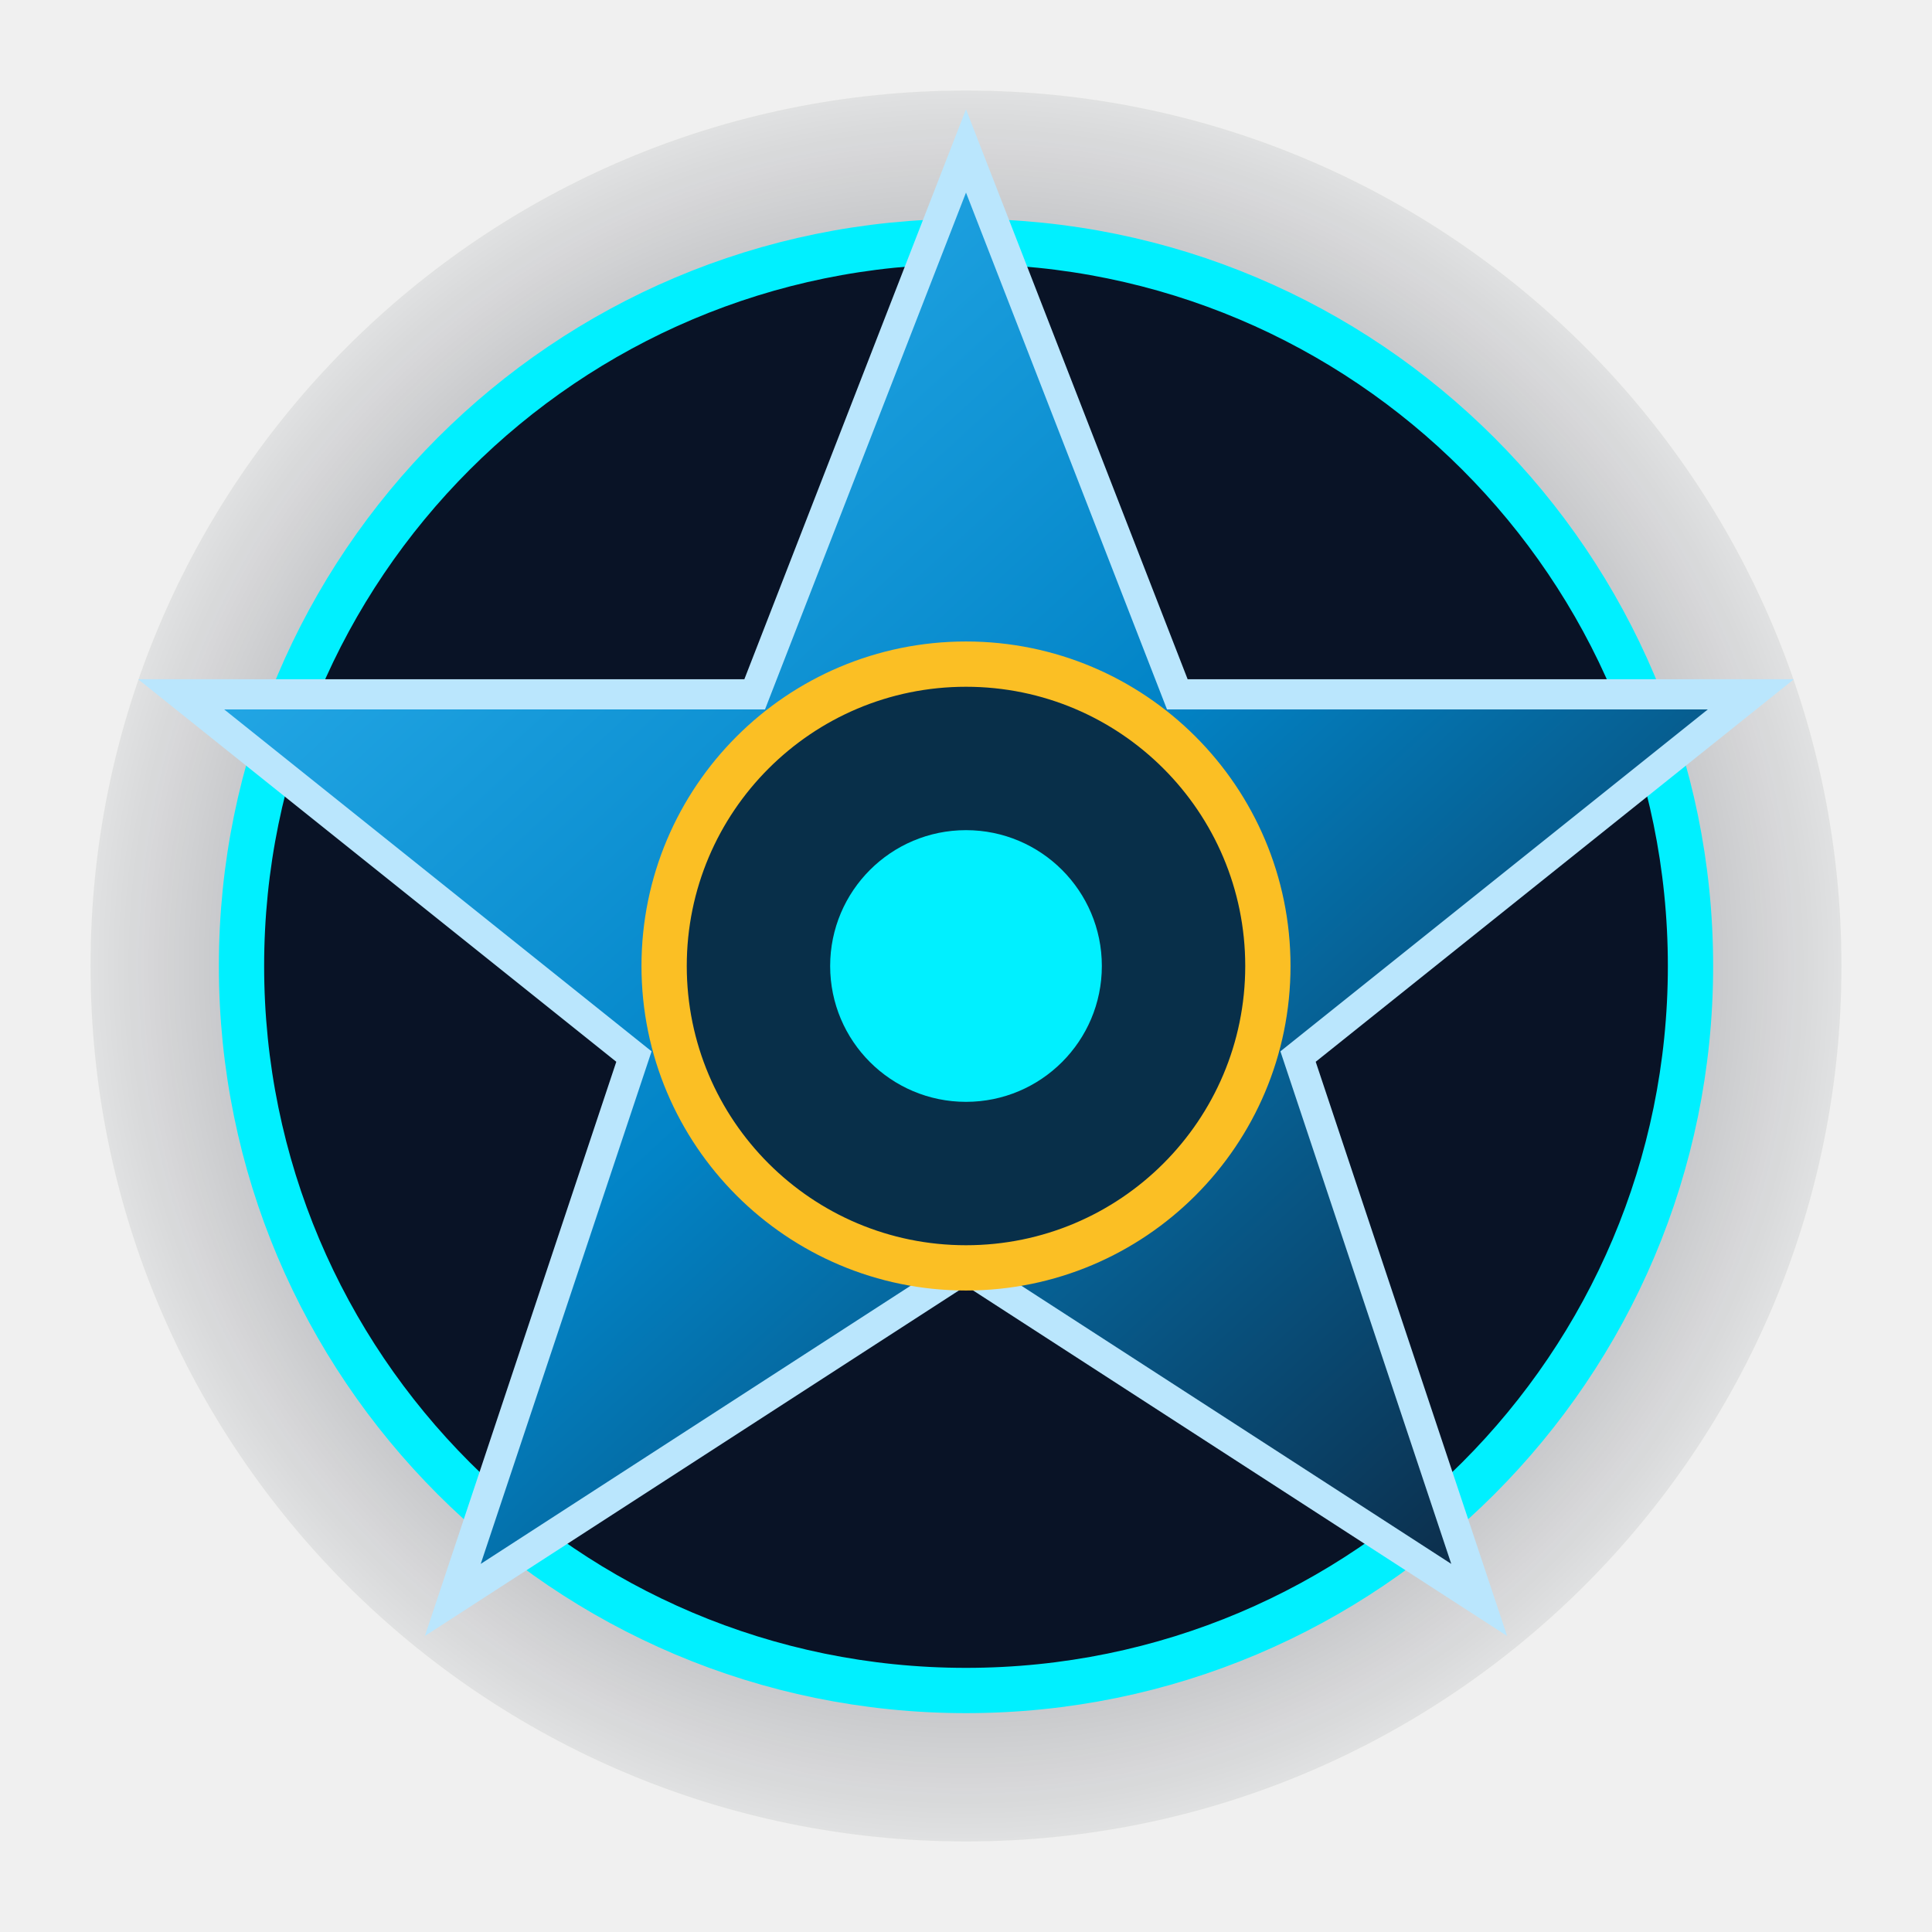
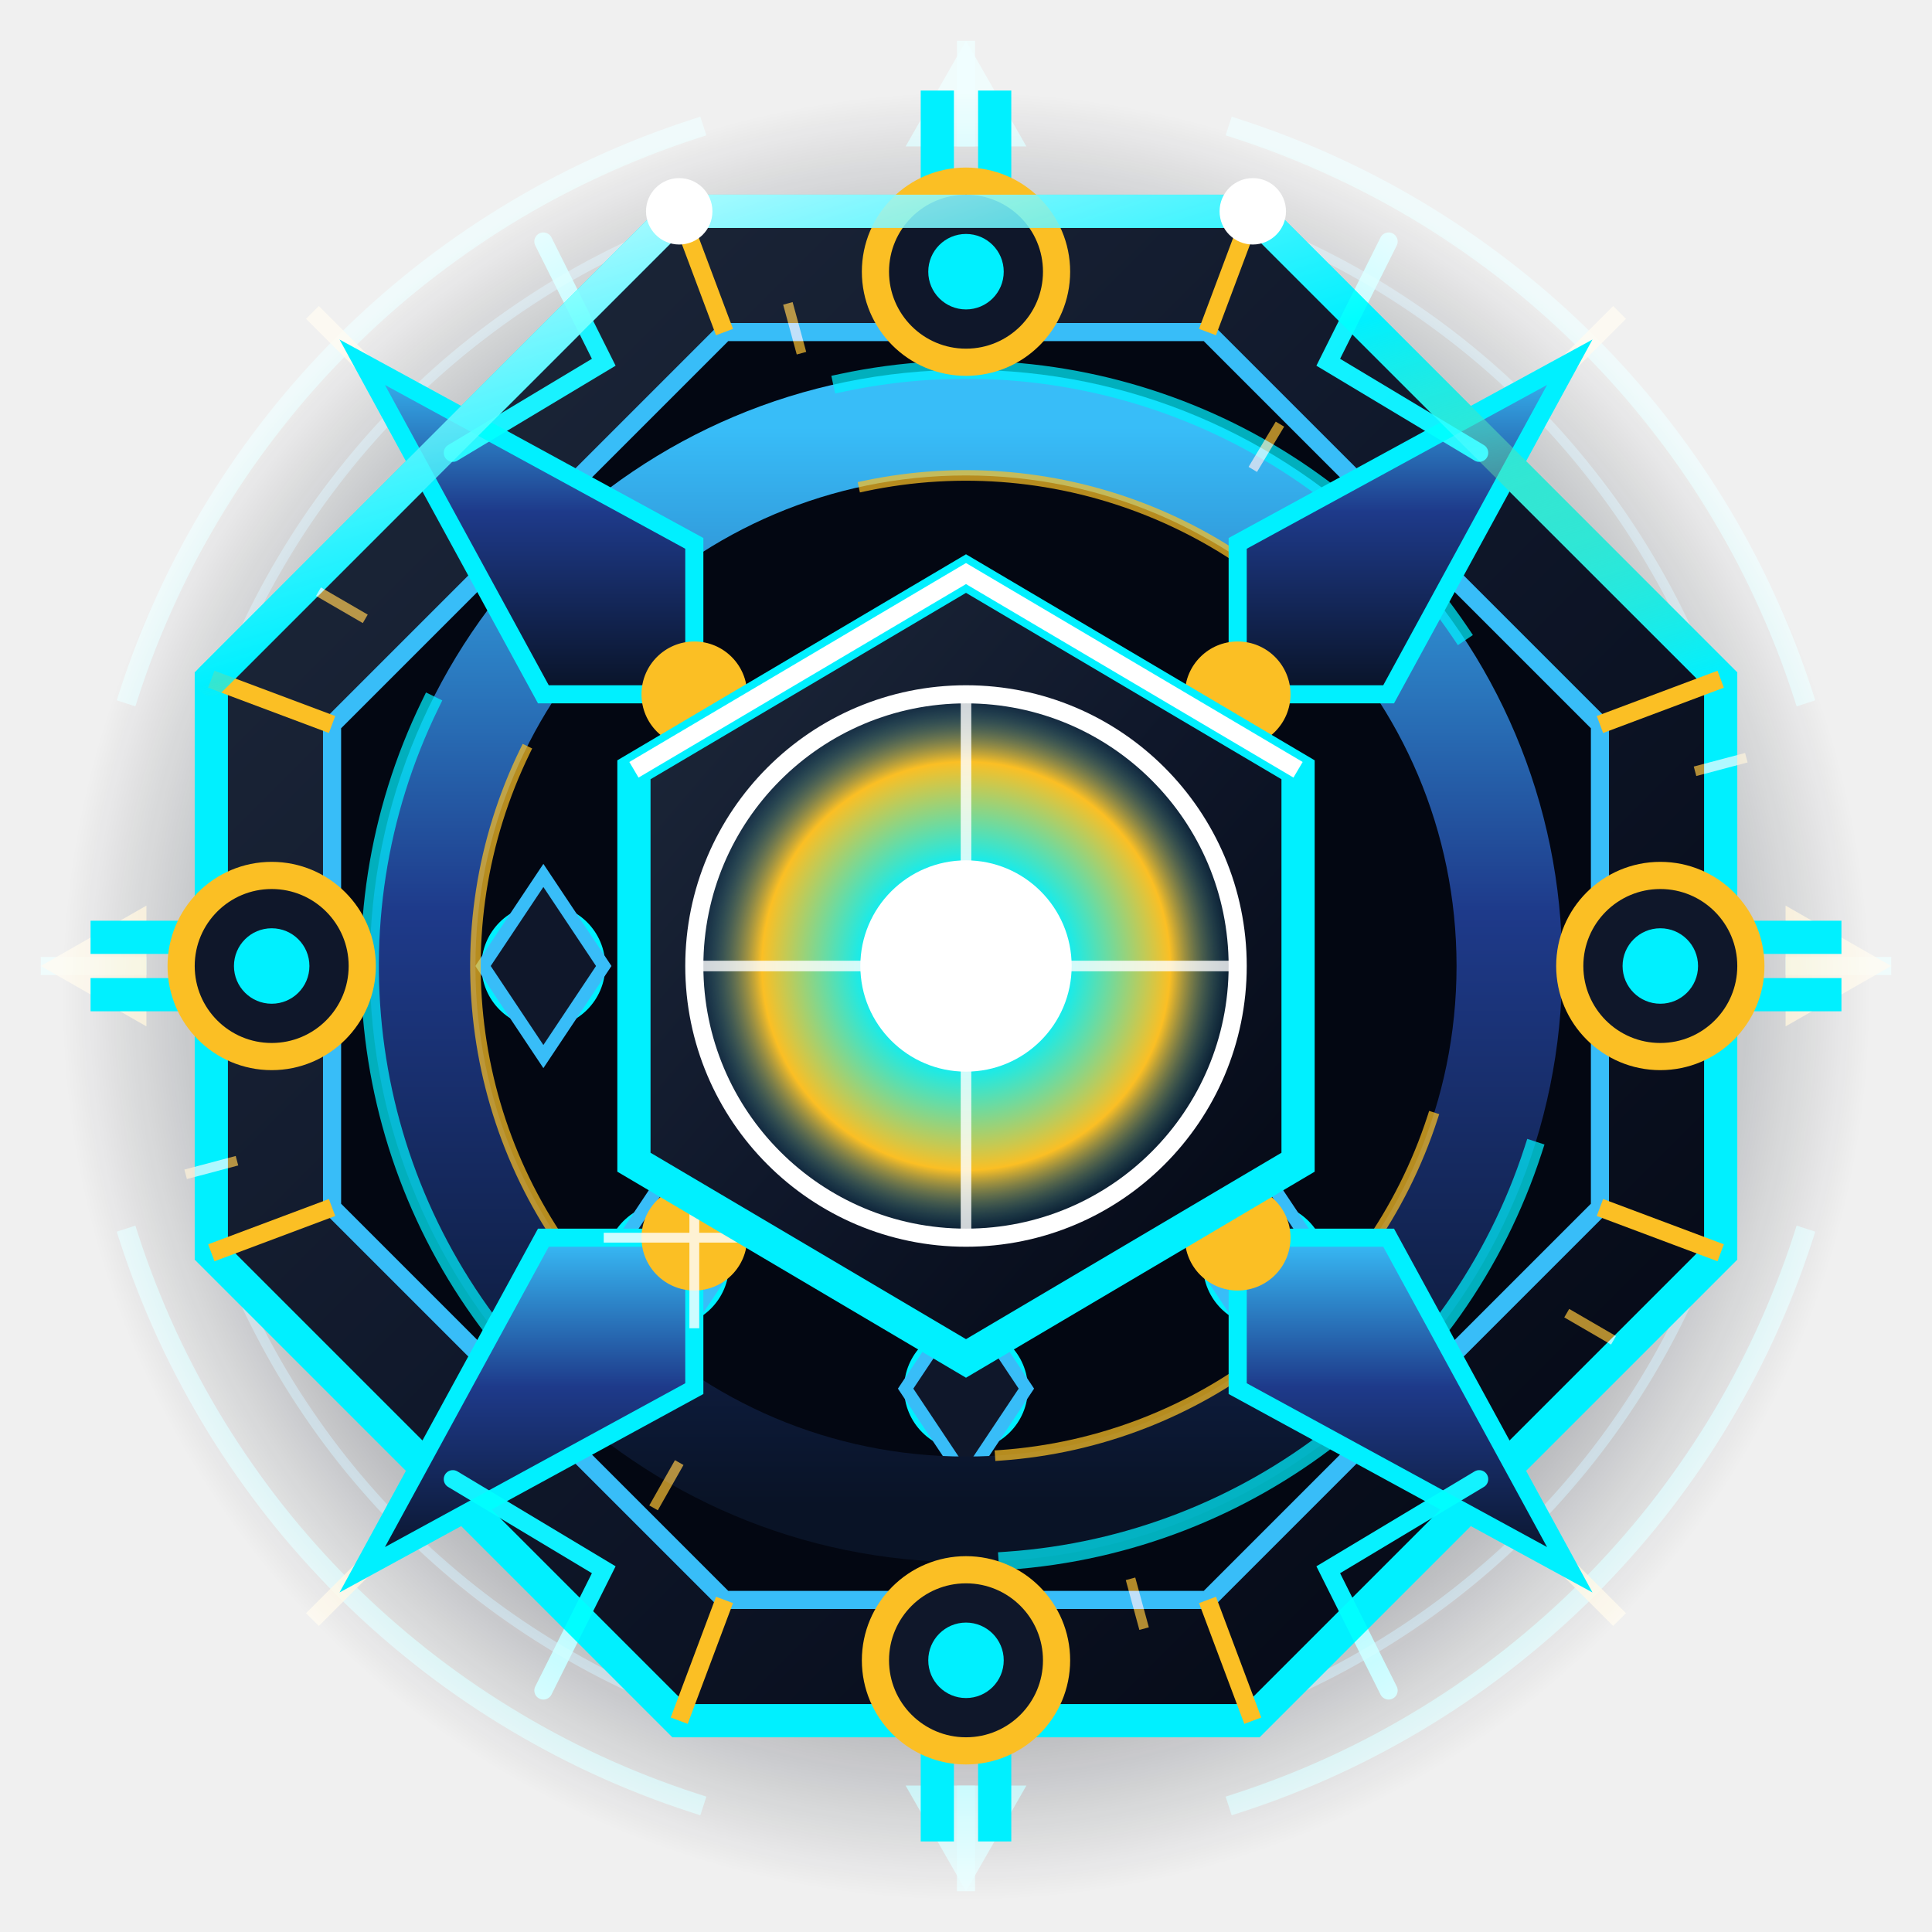
- <svg xmlns="http://www.w3.org/2000/svg" viewBox="0 0 128 128" fill="none">
+ <svg xmlns="http://www.w3.org/2000/svg" viewBox="0 0 128 128" fill="none" data-rig-id="station-core-rig" data-root-anchor="64,64" data-has-aura="true">
  <defs>
-     <radialGradient id="bgGlow" cx="50%" cy="50%" r="55%">
-       <stop offset="0%" stop-color="#0f2442" stop-opacity="0.75" />
+     <radialGradient id="sc-cast-shadow" cx="50%" cy="50%" r="50%">
+       <stop offset="0%" stop-color="#020617" stop-opacity="0.82" />
+       <stop offset="65%" stop-color="#030712" stop-opacity="0.42" />
      <stop offset="100%" stop-color="#030712" stop-opacity="0" />
    </radialGradient>
-     <linearGradient id="cyanArmor" x1="0%" y1="0%" x2="100%" y2="100%">
+     <radialGradient id="sc-aura-field" cx="50%" cy="50%" r="50%">
+       <stop offset="0%" stop-color="#00f0ff" stop-opacity="0.34" />
+       <stop offset="55%" stop-color="#0284c7" stop-opacity="0.16" />
+       <stop offset="100%" stop-color="#030712" stop-opacity="0" />
+     </radialGradient>
+     <linearGradient id="sc-obsidian" x1="0%" y1="0%" x2="100%" y2="100%">
+       <stop offset="0%" stop-color="#1e293b" />
+       <stop offset="50%" stop-color="#0f172a" />
+       <stop offset="100%" stop-color="#030712" />
+     </linearGradient>
+     <linearGradient id="sc-ring-plate" x1="0%" y1="0%" x2="0%" y2="100%">
      <stop offset="0%" stop-color="#38bdf8" />
-       <stop offset="50%" stop-color="#0284c7" />
-       <stop offset="100%" stop-color="#0f172a" />
+       <stop offset="45%" stop-color="#1e3a8a" />
+       <stop offset="100%" stop-color="#091326" />
    </linearGradient>
-     <linearGradient id="goldArmor" x1="0%" y1="0%" x2="100%" y2="100%">
-       <stop offset="0%" stop-color="#fde047" />
-       <stop offset="50%" stop-color="#f59e0b" />
-       <stop offset="100%" stop-color="#451a03" />
-     </linearGradient>
-     <linearGradient id="crimsonArmor" x1="0%" y1="0%" x2="100%" y2="100%">
-       <stop offset="0%" stop-color="#f87171" />
-       <stop offset="50%" stop-color="#dc2626" />
-       <stop offset="100%" stop-color="#450a0a" />
-     </linearGradient>
-     <linearGradient id="steelGrad" x1="0%" y1="0%" x2="100%" y2="100%">
-       <stop offset="0%" stop-color="#e2e8f0" />
-       <stop offset="50%" stop-color="#64748b" />
-       <stop offset="100%" stop-color="#1e293b" />
+     <radialGradient id="sc-core-sun" cx="50%" cy="50%" r="50%">
+       <stop offset="0%" stop-color="#ffffff" />
+       <stop offset="35%" stop-color="#00f0ff" />
+       <stop offset="75%" stop-color="#fbbf24" />
+       <stop offset="100%" stop-color="#0284c7" stop-opacity="0" />
+     </radialGradient>
+     <linearGradient id="sc-rim-light" x1="0%" y1="0%" x2="100%" y2="100%">
+       <stop offset="0%" stop-color="#ffffff" stop-opacity="0.95" />
+       <stop offset="50%" stop-color="#00f0ff" stop-opacity="0.8" />
+       <stop offset="100%" stop-color="#fbbf24" stop-opacity="0" />
    </linearGradient>
  </defs>
-   <circle cx="64" cy="64" r="58" fill="url(#bgGlow)" />
-   <circle cx="64" cy="64" r="48" fill="#091326" stroke="#00f0ff" stroke-width="3" />
-   <polygon points="64,10 78,46 116,46 86,70 98,106 64,84 30,106 42,70 12,46 50,46" fill="url(#cyanArmor)" stroke="#bae6fd" stroke-width="2" />
-   <circle cx="64" cy="64" r="20" fill="#082f49" stroke="#fbbf24" stroke-width="3" />
-   <circle cx="64" cy="64" r="9" fill="#00f0ff" />
+   <g id="part-shadow-cast" data-pivot="64,66" data-parent="root" data-z-index="1" data-blend="multiply" style="mix-blend-mode: multiply">
+     <circle cx="64" cy="66" r="60" fill="url(#sc-cast-shadow)" />
+   </g>
+   <g id="part-aura-ring-outer" data-pivot="64,64" data-parent="root" data-z-index="4" data-blend="screen" data-motion="spin-cw" style="mix-blend-mode: screen">
+     <circle cx="64" cy="64" r="62" fill="url(#sc-aura-field)" />
+     <path fill="none" stroke="#00f0ff" stroke-width="1.3" stroke-opacity="0.72" d="M119.45,82.02 A58.3,58.3 0 0,1 82.02,119.45 M45.98,119.45 A58.3,58.3 0 0,1 8.55,82.02 M8.55,45.98 A58.3,58.3 0 0,1 45.98,8.55 M82.02,8.55 A58.3,58.3 0 0,1 119.45,45.98" stroke-linecap="square" />
+     <path fill="none" stroke="#38bdf8" stroke-width="0.65" stroke-opacity="0.52" d="M114.12,80.29 A52.7,52.7 0 0,1 80.29,114.12 M47.71,114.12 A52.7,52.7 0 0,1 13.88,80.29 M13.88,47.71 A52.7,52.7 0 0,1 47.71,13.88 M80.29,13.88 A52.7,52.7 0 0,1 114.12,47.71" stroke-linecap="square" />
+     <line x1="118.3" y1="64" x2="125.3" y2="64" stroke="#00f0ff" stroke-width="1.2" stroke-opacity="0.82" />
+     <line x1="102.4" y1="102.4" x2="107.3" y2="107.3" stroke="#fbbf24" stroke-width="1.2" stroke-opacity="0.82" />
+     <line x1="64" y1="118.3" x2="64" y2="125.3" stroke="#00f0ff" stroke-width="1.2" stroke-opacity="0.82" />
+     <line x1="25.6" y1="102.4" x2="20.7" y2="107.3" stroke="#fbbf24" stroke-width="1.2" stroke-opacity="0.82" />
+     <line x1="9.7" y1="64" x2="2.7" y2="64" stroke="#00f0ff" stroke-width="1.2" stroke-opacity="0.82" />
+     <line x1="25.6" y1="25.6" x2="20.7" y2="20.7" stroke="#fbbf24" stroke-width="1.2" stroke-opacity="0.82" />
+     <line x1="64" y1="9.7" x2="64" y2="2.7" stroke="#00f0ff" stroke-width="1.2" stroke-opacity="0.82" />
+     <line x1="102.4" y1="25.6" x2="107.3" y2="20.7" stroke="#fbbf24" stroke-width="1.2" stroke-opacity="0.82" />
+     <polygon points="64,2.7 68,9.7 60,9.7" fill="#00f0ff" fill-opacity="0.82" />
+     <polygon points="64,125.3 68,118.3 60,118.3" fill="#00f0ff" fill-opacity="0.82" />
+     <polygon points="2.7,64 9.7,68 9.7,60" fill="#fbbf24" fill-opacity="0.82" />
+     <polygon points="125.3,64 118.3,68 118.3,60" fill="#fbbf24" fill-opacity="0.82" />
+   </g>
+   <g id="part-aura-ring-inner" data-pivot="64,64" data-parent="root" data-z-index="5" data-blend="screen" data-motion="spin-ccw" style="mix-blend-mode: screen">
+     <path fill="none" stroke="#fbbf24" stroke-width="0.9" stroke-opacity="0.68" d="M106.42,77.78 A44.6,44.6 0 0,1 67.11,108.49 M30.86,93.84 A44.6,44.6 0 0,1 23.91,44.45 M54.73,20.37 A44.6,44.6 0 0,1 100.98,39.06" stroke-linecap="square" />
+     <rect x="107" y="62.4" width="3.2" height="3.2" fill="#00f0ff" />
+     <rect x="84.7" y="101" width="3.2" height="3.2" fill="#00f0ff" />
+     <rect x="40.1" y="101" width="3.2" height="3.2" fill="#00f0ff" />
+     <rect x="17.8" y="62.4" width="3.2" height="3.2" fill="#00f0ff" />
+     <rect x="40.1" y="23.8" width="3.2" height="3.2" fill="#00f0ff" />
+     <rect x="84.7" y="23.8" width="3.2" height="3.2" fill="#00f0ff" />
+   </g>
+   <g id="part-defense-ring-outer" data-pivot="64,64" data-parent="root" data-z-index="15" data-blend="normal" data-motion="spin-cw">
+     <polygon points="45,14 83,14 114,45 114,83 83,114 45,114 14,83 14,45" fill="url(#sc-obsidian)" stroke="#00f0ff" stroke-width="2.2" stroke-linejoin="miter" stroke-miterlimit="3" />
+     <polygon points="48,22 80,22 106,48 106,80 80,106 48,106 22,80 22,48" fill="#030712" stroke="#38bdf8" stroke-width="1.2" />
+     <path d="M45 14 L48 22 M83 14 L80 22 M114 45 L106 48 M114 83 L106 80 M83 114 L80 106 M45 114 L48 106 M14 83 L22 80 M14 45 L22 48" stroke="#fbbf24" stroke-width="1.2" />
+   </g>
+   <g id="part-aux-stabilizer-1" data-pivot="83.8,83.8" data-parent="root" data-z-index="17" data-blend="normal">
+     <circle cx="83.8" cy="83.8" r="3.5" fill="#091326" stroke="#00f0ff" stroke-width="1.2" />
+     <path d="M79.8 83.8 L83.8 77.8 L87.8 83.8 L83.8 89.8 Z" fill="#0f172a" stroke="#38bdf8" stroke-width="0.85" />
+   </g>
+   <g id="part-aux-stabilizer-2" data-pivot="64,92" data-parent="root" data-z-index="18" data-blend="normal">
+     <circle cx="64" cy="92" r="3.5" fill="#091326" stroke="#00f0ff" stroke-width="1.2" />
+     <path d="M60 92 L64 86 L68 92 L64 98 Z" fill="#0f172a" stroke="#38bdf8" stroke-width="0.85" />
+   </g>
+   <g id="part-aux-stabilizer-3" data-pivot="44.2,83.8" data-parent="root" data-z-index="19" data-blend="normal">
+     <circle cx="44.2" cy="83.8" r="3.5" fill="#091326" stroke="#00f0ff" stroke-width="1.2" />
+     <path d="M40.2 83.8 L44.2 77.8 L48.2 83.8 L44.2 89.8 Z" fill="#0f172a" stroke="#38bdf8" stroke-width="0.85" />
+   </g>
+   <g id="part-aux-stabilizer-4" data-pivot="36,64" data-parent="root" data-z-index="20" data-blend="normal">
+     <circle cx="36" cy="64" r="3.5" fill="#091326" stroke="#00f0ff" stroke-width="1.2" />
+     <path d="M32 64 L36 58 L40 64 L36 70 Z" fill="#0f172a" stroke="#38bdf8" stroke-width="0.85" />
+   </g>
+   <g id="part-energy-ring-inner" data-pivot="64,64" data-parent="root" data-z-index="22" data-blend="normal" data-motion="spin-ccw">
+     <circle cx="64" cy="64" r="36" stroke="url(#sc-ring-plate)" stroke-width="7" />
+     <path fill="none" stroke="#00f0ff" stroke-width="1.2" stroke-opacity="0.72" d="M101.57,76.21 A39.5,39.5 0 0,1 66.76,103.4 M34.65,90.43 A39.5,39.5 0 0,1 28.5,46.68 M55.79,25.36 A39.5,39.5 0 0,1 96.75,41.91" stroke-linecap="square" />
+     <path fill="none" stroke="#fbbf24" stroke-width="0.7" stroke-opacity="0.72" d="M94.91,74.04 A32.5,32.5 0 0,1 66.27,96.42 M39.85,85.75 A32.5,32.5 0 0,1 34.79,49.75 M57.24,32.21 A32.5,32.5 0 0,1 90.94,45.83" stroke-linecap="square" />
+   </g>
+   <g id="part-radiator-wing-SW" data-pivot="46,82" data-parent="part-central-reactor" data-z-index="28" data-blend="normal" data-motion="deploy-wing">
+     <polygon points="24,104 46,92 46,82 36,82" fill="url(#sc-ring-plate)" stroke="#00f0ff" stroke-width="1.2" />
+     <circle cx="46" cy="82" r="3.5" fill="#fbbf24" />
+     <path d="M 40 82 H 52 M 46 76 V 88" stroke="#ffffff" stroke-width="0.65" stroke-opacity="0.8" />
+   </g>
+   <g id="part-radiator-wing-SE" data-pivot="82,82" data-parent="part-central-reactor" data-z-index="28" data-blend="normal" data-motion="deploy-wing">
+     <polygon points="104,104 82,92 82,82 92,82" fill="url(#sc-ring-plate)" stroke="#00f0ff" stroke-width="1.2" />
+     <circle cx="82" cy="82" r="3.5" fill="#fbbf24" />
+   </g>
+   <g id="part-radiator-wing-NW" data-pivot="46,46" data-parent="part-central-reactor" data-z-index="28" data-blend="normal" data-motion="deploy-wing">
+     <polygon points="24,24 46,36 46,46 36,46" fill="url(#sc-ring-plate)" stroke="#00f0ff" stroke-width="1.2" />
+     <circle cx="46" cy="46" r="3.5" fill="#fbbf24" />
+   </g>
+   <g id="part-radiator-wing-NE" data-pivot="82,46" data-parent="part-central-reactor" data-z-index="28" data-blend="normal" data-motion="deploy-wing">
+     <polygon points="104,24 82,36 82,46 92,46" fill="url(#sc-ring-plate)" stroke="#00f0ff" stroke-width="1.2" />
+     <circle cx="82" cy="46" r="3.5" fill="#fbbf24" />
+   </g>
+   <g id="part-central-reactor" data-pivot="64,64" data-parent="root" data-z-index="34" data-blend="normal" data-motion="pulse-core">
+     <polygon points="64,38 86,51 86,77 64,90 42,77 42,51" fill="url(#sc-obsidian)" stroke="#00f0ff" stroke-width="2.2" />
+     <circle cx="64" cy="64" r="18" fill="url(#sc-core-sun)" stroke="#ffffff" stroke-width="1.2" />
+     <path d="M64 46 L64 82 M46 64 L82 64" stroke="#ffffff" stroke-width="0.7" stroke-opacity="0.8" />
+     <circle cx="64" cy="64" r="7" fill="#ffffff" />
+   </g>
+   <g id="part-ciws-turret-E" data-pivot="110,64" data-parent="part-defense-ring-outer" data-z-index="40" data-blend="normal" data-motion="aim-rotate-360">
+     <rect x="112" y="61" width="10" height="2.2" fill="#00f0ff" />
+     <rect x="112" y="64.8" width="10" height="2.2" fill="#00f0ff" />
+     <circle cx="110" cy="64" r="6" fill="#0f172a" stroke="#fbbf24" stroke-width="1.8" />
+     <circle cx="110" cy="64" r="2.5" fill="#00f0ff" />
+   </g>
+   <g id="part-ciws-turret-W" data-pivot="18,64" data-parent="part-defense-ring-outer" data-z-index="40" data-blend="normal" data-motion="aim-rotate-360">
+     <rect x="6" y="61" width="10" height="2.2" fill="#00f0ff" />
+     <rect x="6" y="64.8" width="10" height="2.2" fill="#00f0ff" />
+     <circle cx="18" cy="64" r="6" fill="#0f172a" stroke="#fbbf24" stroke-width="1.8" />
+     <circle cx="18" cy="64" r="2.5" fill="#00f0ff" />
+   </g>
+   <g id="part-ciws-turret-S" data-pivot="64,110" data-parent="part-defense-ring-outer" data-z-index="40" data-blend="normal" data-motion="aim-rotate-360">
+     <rect x="61" y="112" width="2.2" height="10" fill="#00f0ff" />
+     <rect x="64.8" y="112" width="2.2" height="10" fill="#00f0ff" />
+     <circle cx="64" cy="110" r="6" fill="#0f172a" stroke="#fbbf24" stroke-width="1.8" />
+     <circle cx="64" cy="110" r="2.5" fill="#00f0ff" />
+   </g>
+   <g id="part-ciws-turret-N" data-pivot="64,18" data-parent="part-defense-ring-outer" data-z-index="40" data-blend="normal" data-motion="aim-rotate-360">
+     <rect x="61" y="6" width="2.2" height="10" fill="#00f0ff" />
+     <rect x="64.8" y="6" width="2.2" height="10" fill="#00f0ff" />
+     <circle cx="64" cy="18" r="6" fill="#0f172a" stroke="#fbbf24" stroke-width="1.8" />
+     <circle cx="64" cy="18" r="2.5" fill="#00f0ff" />
+   </g>
+   <g id="part-light-rim-station" data-pivot="64,64" data-parent="part-defense-ring-outer" data-z-index="45" data-blend="plus-lighter" style="mix-blend-mode: plus-lighter">
+     <path d="M14 45 L45 14 L83 14 L114 45" stroke="url(#sc-rim-light)" stroke-width="2.2" stroke-linecap="round" />
+     <path d="M42 51 L64 38 L86 51" stroke="#ffffff" stroke-width="1.2" />
+   </g>
+   <g id="part-aura-corona-top" data-pivot="64,64" data-parent="root" data-z-index="65" data-blend="screen" data-motion="pulse-breathe" style="mix-blend-mode: screen">
+     <path d="M30 30 L40 24 L36 16 M98 30 L88 24 L92 16 M30 98 L40 104 L36 112 M98 98 L88 104 L92 112" stroke="#00f0ff" stroke-width="1.2" stroke-linecap="round" />
+     <circle cx="45" cy="14" r="2.2" fill="#ffffff" />
+     <circle cx="83" cy="14" r="2.2" fill="#ffffff" />
+     <path d="M103.8 87 L106.9 88.8" stroke="#fbbf24" stroke-width="0.65" stroke-opacity="0.7" />
+     <path d="M74.9 104.6 L75.8 107.9" stroke="#fbbf24" stroke-width="0.65" stroke-opacity="0.7" />
+     <path d="M45 96.9 L43.3 99.9" stroke="#fbbf24" stroke-width="0.65" stroke-opacity="0.7" />
+     <path d="M15.7 76.9 L12.3 77.8" stroke="#fbbf24" stroke-width="0.65" stroke-opacity="0.7" />
+     <path d="M24.2 41 L21.1 39.2" stroke="#fbbf24" stroke-width="0.65" stroke-opacity="0.7" />
+     <path d="M53.1 23.4 L52.2 20.1" stroke="#fbbf24" stroke-width="0.65" stroke-opacity="0.7" />
+     <path d="M83 31.1 L84.8 28.1" stroke="#fbbf24" stroke-width="0.65" stroke-opacity="0.7" />
+     <path d="M112.3 51.1 L115.7 50.2" stroke="#fbbf24" stroke-width="0.65" stroke-opacity="0.7" />
+   </g>
</svg>
